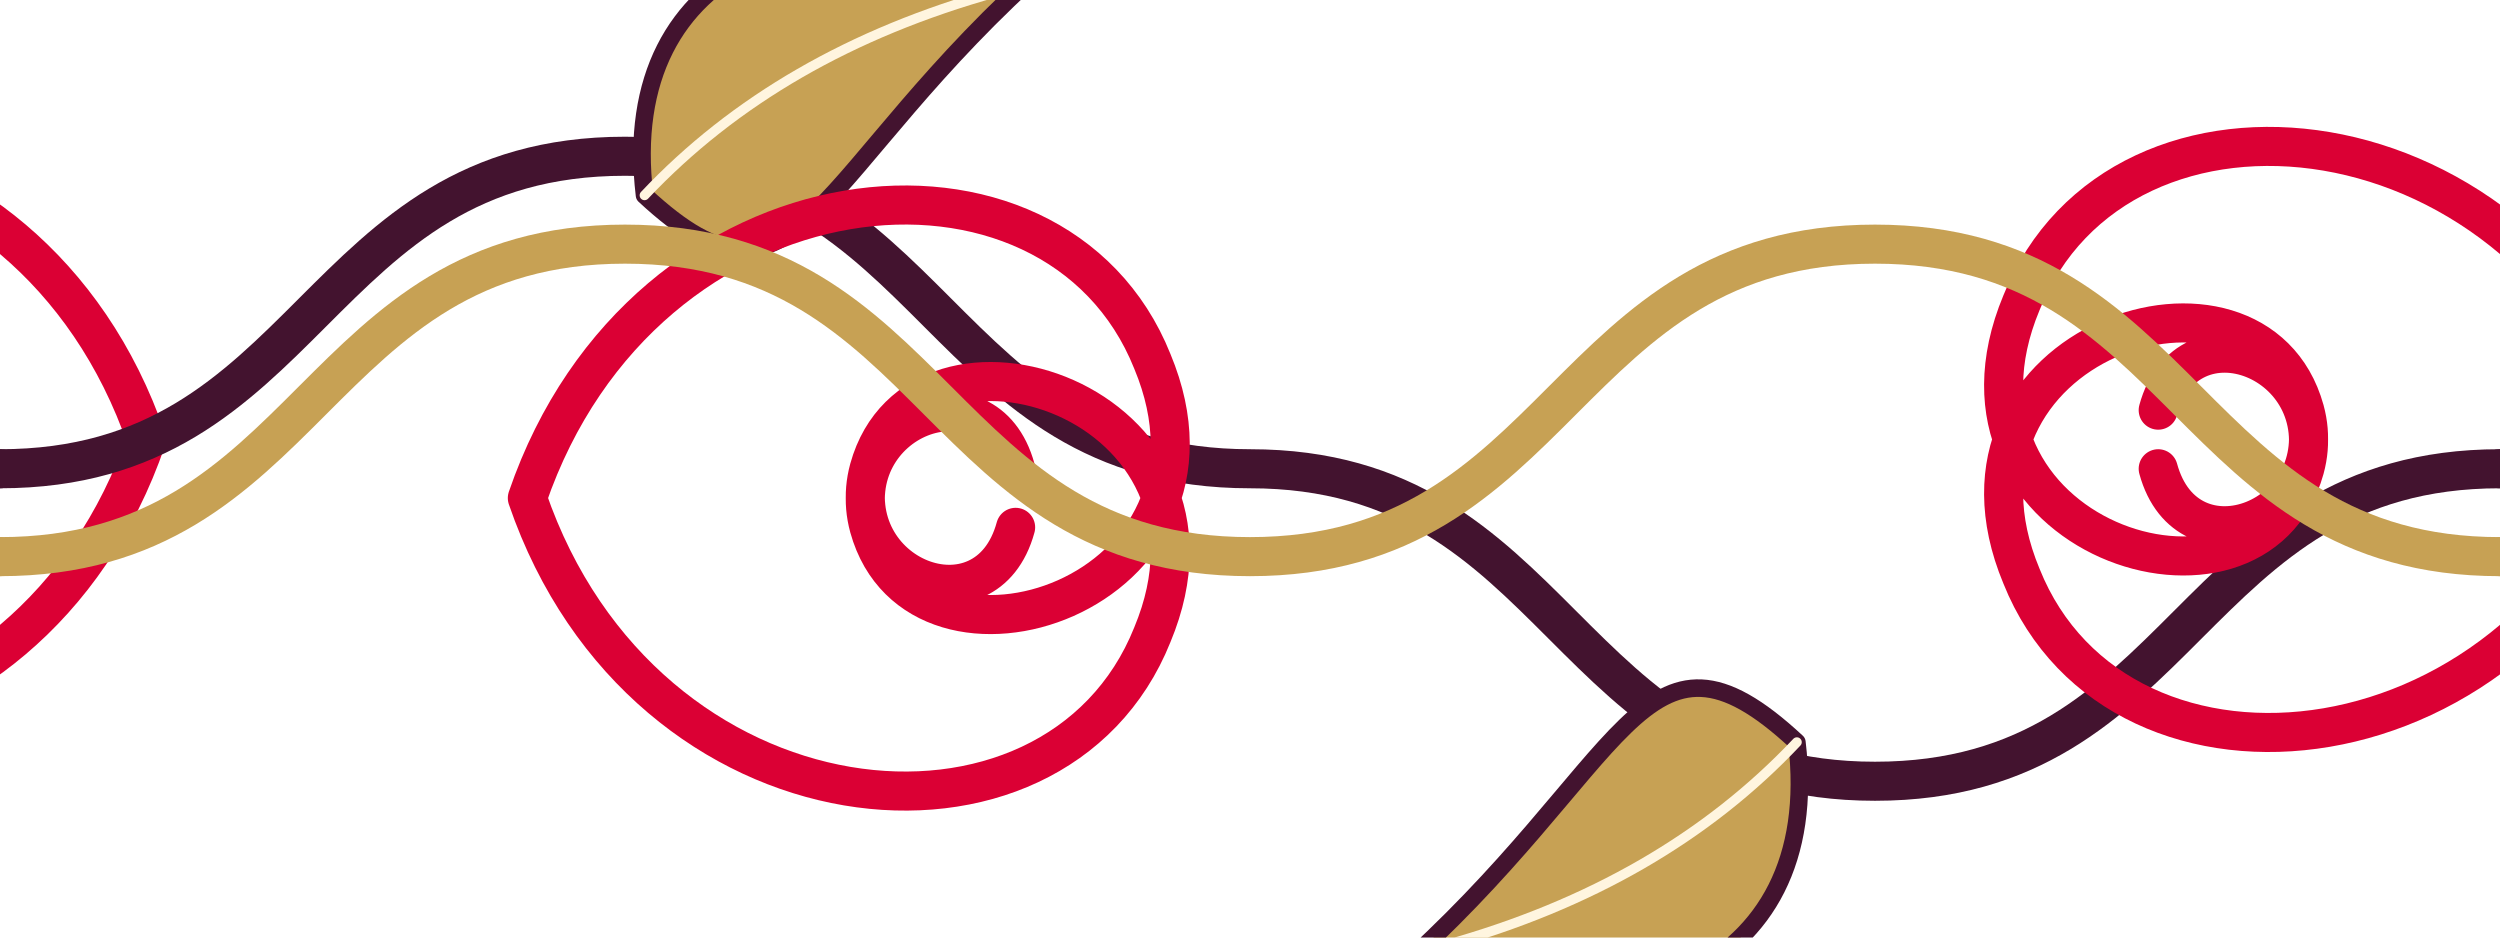
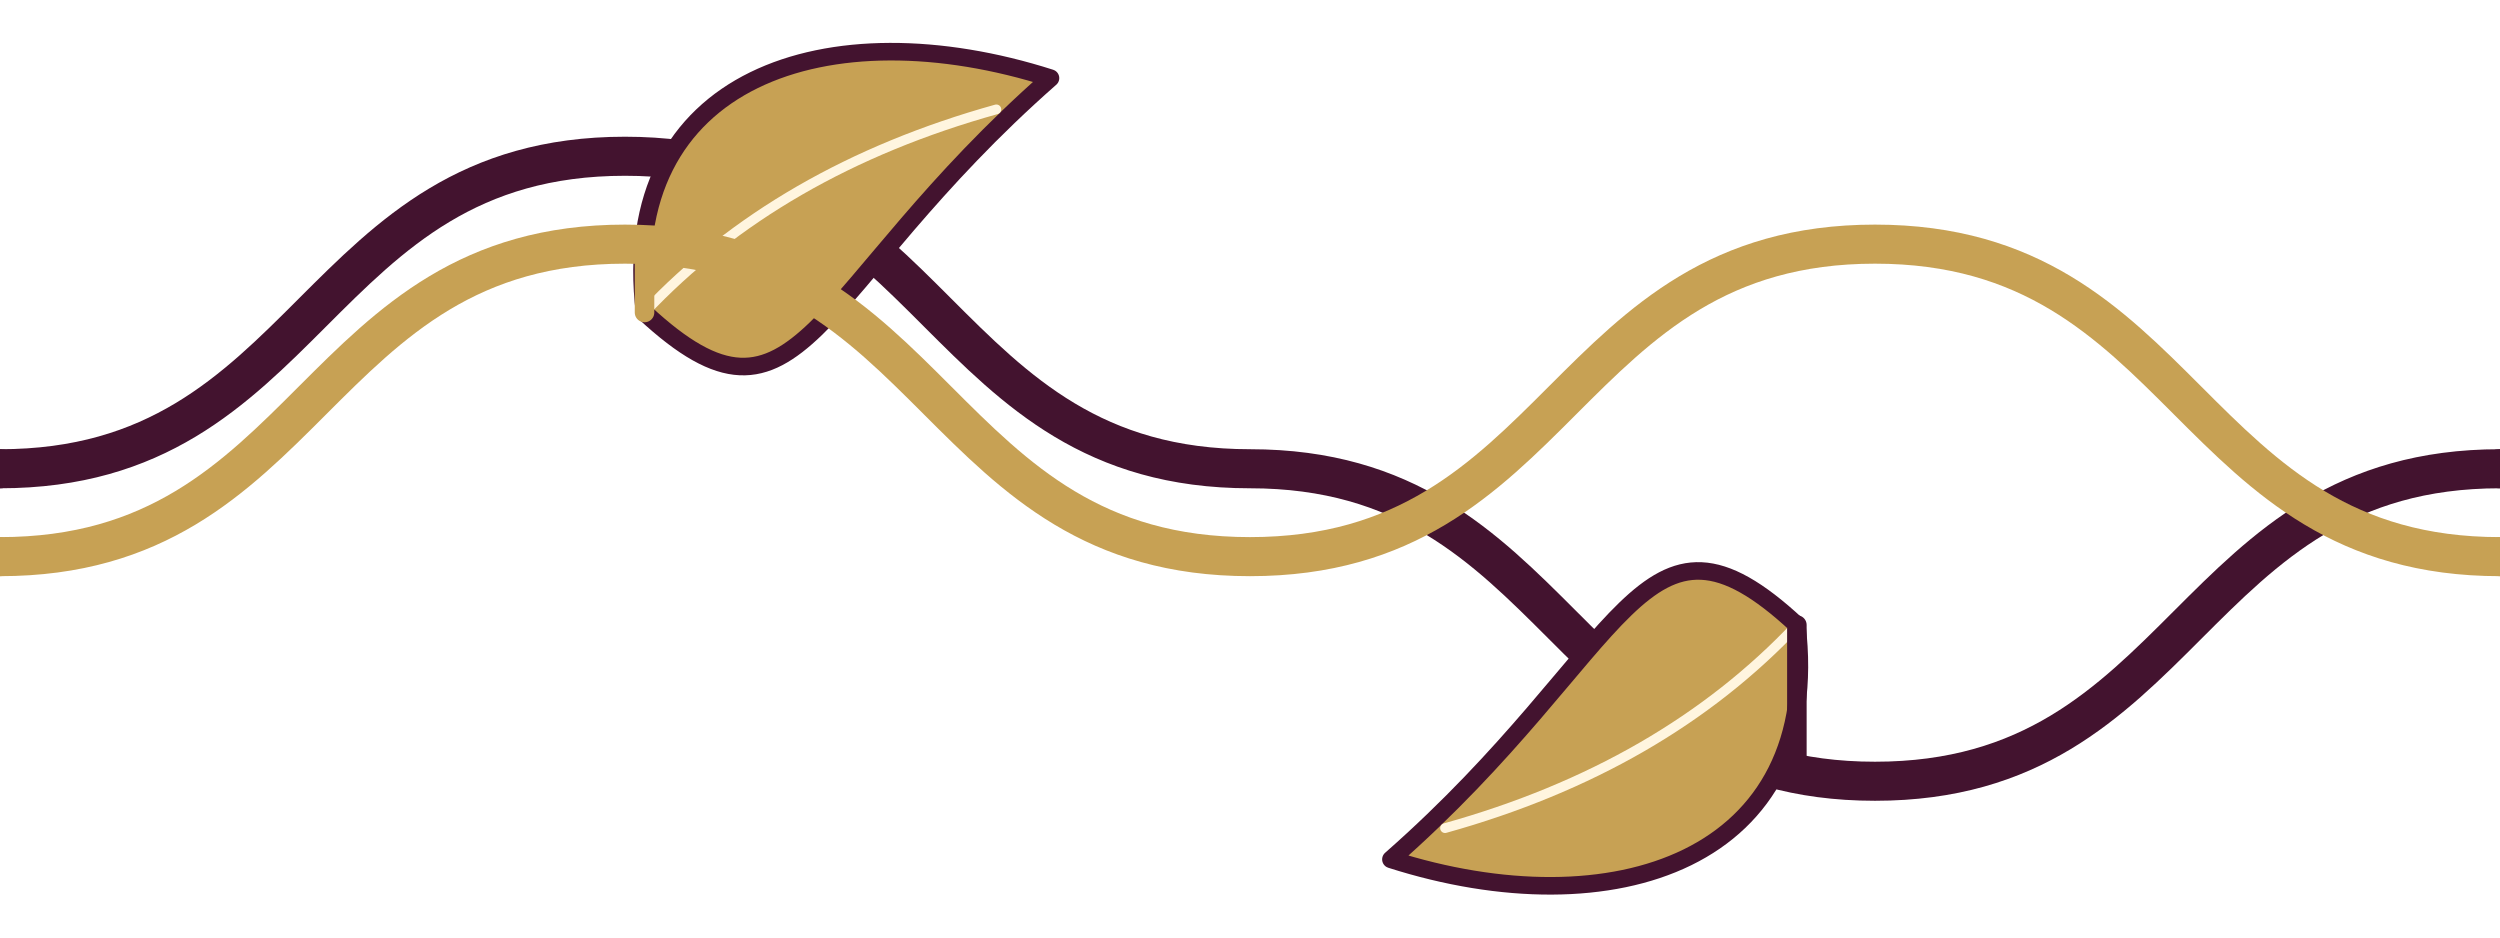
<svg xmlns="http://www.w3.org/2000/svg" width="256" height="96" viewBox="0 0 256 96">
  <svg width="256" height="96" viewBox="0 0 256 96" overflow="hidden">
    <g transform="translate(-256 0)">
      <path d="M0 48 C32 48 32 16 64 16 C96 16 96 48 128 48 C160 48 160 80 192 80 C224 80 224 48 256 48" fill="none" stroke="#43132f" stroke-width="4" stroke-linejoin="round" stroke-linecap="round" />
-       <g transform="translate(66 20) rotate(60)">
+       <g transform="translate(66 32) rotate(60)">
        <path d="M0 0 C-22.4 -9.6 -17.6 -32 0 -48.0 C6.4 -16.0 20.8 -6.4 0 0Z" fill="#c7a154" stroke="#43132f" stroke-width="1.8" stroke-linejoin="round" stroke-linecap="round" />
        <path d="M0 0 Q-5.76 -19.2 0 -41.6" fill="none" stroke="#fff5df" stroke-width="1" stroke-linejoin="round" stroke-linecap="round" />
      </g>
-       <g transform="translate(184 76) rotate(240)">
+       <g transform="translate(184 64) rotate(240)">
        <path d="M0 0 C-22.4 -9.6 -17.6 -32 0 -48.0 C6.4 -16.0 20.8 -6.4 0 0Z" fill="#c7a154" stroke="#43132f" stroke-width="1.8" stroke-linejoin="round" stroke-linecap="round" />
        <path d="M0 0 Q-5.76 -19.2 0 -41.6" fill="none" stroke="#fff5df" stroke-width="1" stroke-linejoin="round" stroke-linecap="round" />
      </g>
-       <g transform="translate(98 51) scale(1 1)">
-         <path d="M-44 0 C-32 -35 10 -39 20 -14 C30 10 -4 21 -9 3 C-12 -8 3 -14 6 -3 M-44 0 C-32 35 10 39 20 14 C30 -10 -4 -21 -9 -3 C-12 8 3 14 6 3" fill="none" stroke="#db0034" stroke-width="4" stroke-linejoin="round" stroke-linecap="round" />
-       </g>
-       <g transform="translate(227 45) scale(-1 1)">
-         <path d="M-44 0 C-32 -35 10 -39 20 -14 C30 10 -4 21 -9 3 C-12 -8 3 -14 6 -3 M-44 0 C-32 35 10 39 20 14 C30 -10 -4 -21 -9 -3 C-12 8 3 14 6 3" fill="none" stroke="#db0034" stroke-width="4" stroke-linejoin="round" stroke-linecap="round" />
-       </g>
+       <path d="M66 25 V32" fill="none" stroke="#c7a154" stroke-width="2" stroke-linejoin="round" stroke-linecap="round" />
+       <path d="M184 79 V64" fill="none" stroke="#43132f" stroke-width="2" stroke-linejoin="round" stroke-linecap="round" />
      <path d="M0 57 C32 57 32 25 64 25 C96 25 96 57 128 57 C160 57 160 25 192 25 C224 25 224 57 256 57" fill="none" stroke="#c7a154" stroke-width="4" stroke-linejoin="round" stroke-linecap="round" />
    </g>
    <g transform="translate(0 0)">
      <path d="M0 48 C32 48 32 16 64 16 C96 16 96 48 128 48 C160 48 160 80 192 80 C224 80 224 48 256 48" fill="none" stroke="#43132f" stroke-width="4" stroke-linejoin="round" stroke-linecap="round" />
-       <g transform="translate(66 20) rotate(60)">
+       <g transform="translate(66 32) rotate(60)">
        <path d="M0 0 C-22.4 -9.6 -17.6 -32 0 -48.0 C6.4 -16.0 20.8 -6.4 0 0Z" fill="#c7a154" stroke="#43132f" stroke-width="1.8" stroke-linejoin="round" stroke-linecap="round" />
        <path d="M0 0 Q-5.76 -19.2 0 -41.6" fill="none" stroke="#fff5df" stroke-width="1" stroke-linejoin="round" stroke-linecap="round" />
      </g>
-       <g transform="translate(184 76) rotate(240)">
+       <g transform="translate(184 64) rotate(240)">
        <path d="M0 0 C-22.4 -9.6 -17.6 -32 0 -48.0 C6.4 -16.0 20.8 -6.4 0 0Z" fill="#c7a154" stroke="#43132f" stroke-width="1.8" stroke-linejoin="round" stroke-linecap="round" />
        <path d="M0 0 Q-5.76 -19.2 0 -41.6" fill="none" stroke="#fff5df" stroke-width="1" stroke-linejoin="round" stroke-linecap="round" />
      </g>
-       <g transform="translate(98 51) scale(1 1)">
-         <path d="M-44 0 C-32 -35 10 -39 20 -14 C30 10 -4 21 -9 3 C-12 -8 3 -14 6 -3 M-44 0 C-32 35 10 39 20 14 C30 -10 -4 -21 -9 -3 C-12 8 3 14 6 3" fill="none" stroke="#db0034" stroke-width="4" stroke-linejoin="round" stroke-linecap="round" />
-       </g>
-       <g transform="translate(227 45) scale(-1 1)">
-         <path d="M-44 0 C-32 -35 10 -39 20 -14 C30 10 -4 21 -9 3 C-12 -8 3 -14 6 -3 M-44 0 C-32 35 10 39 20 14 C30 -10 -4 -21 -9 -3 C-12 8 3 14 6 3" fill="none" stroke="#db0034" stroke-width="4" stroke-linejoin="round" stroke-linecap="round" />
-       </g>
+       <path d="M66 25 V32" fill="none" stroke="#c7a154" stroke-width="2" stroke-linejoin="round" stroke-linecap="round" />
+       <path d="M184 79 V64" fill="none" stroke="#43132f" stroke-width="2" stroke-linejoin="round" stroke-linecap="round" />
      <path d="M0 57 C32 57 32 25 64 25 C96 25 96 57 128 57 C160 57 160 25 192 25 C224 25 224 57 256 57" fill="none" stroke="#c7a154" stroke-width="4" stroke-linejoin="round" stroke-linecap="round" />
    </g>
    <g transform="translate(256 0)">
      <path d="M0 48 C32 48 32 16 64 16 C96 16 96 48 128 48 C160 48 160 80 192 80 C224 80 224 48 256 48" fill="none" stroke="#43132f" stroke-width="4" stroke-linejoin="round" stroke-linecap="round" />
-       <g transform="translate(66 20) rotate(60)">
+       <g transform="translate(66 32) rotate(60)">
        <path d="M0 0 C-22.4 -9.6 -17.6 -32 0 -48.0 C6.4 -16.0 20.8 -6.4 0 0Z" fill="#c7a154" stroke="#43132f" stroke-width="1.8" stroke-linejoin="round" stroke-linecap="round" />
        <path d="M0 0 Q-5.76 -19.2 0 -41.6" fill="none" stroke="#fff5df" stroke-width="1" stroke-linejoin="round" stroke-linecap="round" />
      </g>
-       <g transform="translate(184 76) rotate(240)">
+       <g transform="translate(184 64) rotate(240)">
        <path d="M0 0 C-22.4 -9.6 -17.6 -32 0 -48.0 C6.4 -16.0 20.8 -6.4 0 0Z" fill="#c7a154" stroke="#43132f" stroke-width="1.8" stroke-linejoin="round" stroke-linecap="round" />
        <path d="M0 0 Q-5.76 -19.2 0 -41.6" fill="none" stroke="#fff5df" stroke-width="1" stroke-linejoin="round" stroke-linecap="round" />
      </g>
-       <g transform="translate(98 51) scale(1 1)">
-         <path d="M-44 0 C-32 -35 10 -39 20 -14 C30 10 -4 21 -9 3 C-12 -8 3 -14 6 -3 M-44 0 C-32 35 10 39 20 14 C30 -10 -4 -21 -9 -3 C-12 8 3 14 6 3" fill="none" stroke="#db0034" stroke-width="4" stroke-linejoin="round" stroke-linecap="round" />
-       </g>
-       <g transform="translate(227 45) scale(-1 1)">
-         <path d="M-44 0 C-32 -35 10 -39 20 -14 C30 10 -4 21 -9 3 C-12 -8 3 -14 6 -3 M-44 0 C-32 35 10 39 20 14 C30 -10 -4 -21 -9 -3 C-12 8 3 14 6 3" fill="none" stroke="#db0034" stroke-width="4" stroke-linejoin="round" stroke-linecap="round" />
-       </g>
+       <path d="M66 25 V32" fill="none" stroke="#c7a154" stroke-width="2" stroke-linejoin="round" stroke-linecap="round" />
+       <path d="M184 79 V64" fill="none" stroke="#43132f" stroke-width="2" stroke-linejoin="round" stroke-linecap="round" />
      <path d="M0 57 C32 57 32 25 64 25 C96 25 96 57 128 57 C160 57 160 25 192 25 C224 25 224 57 256 57" fill="none" stroke="#c7a154" stroke-width="4" stroke-linejoin="round" stroke-linecap="round" />
    </g>
  </svg>
</svg>
